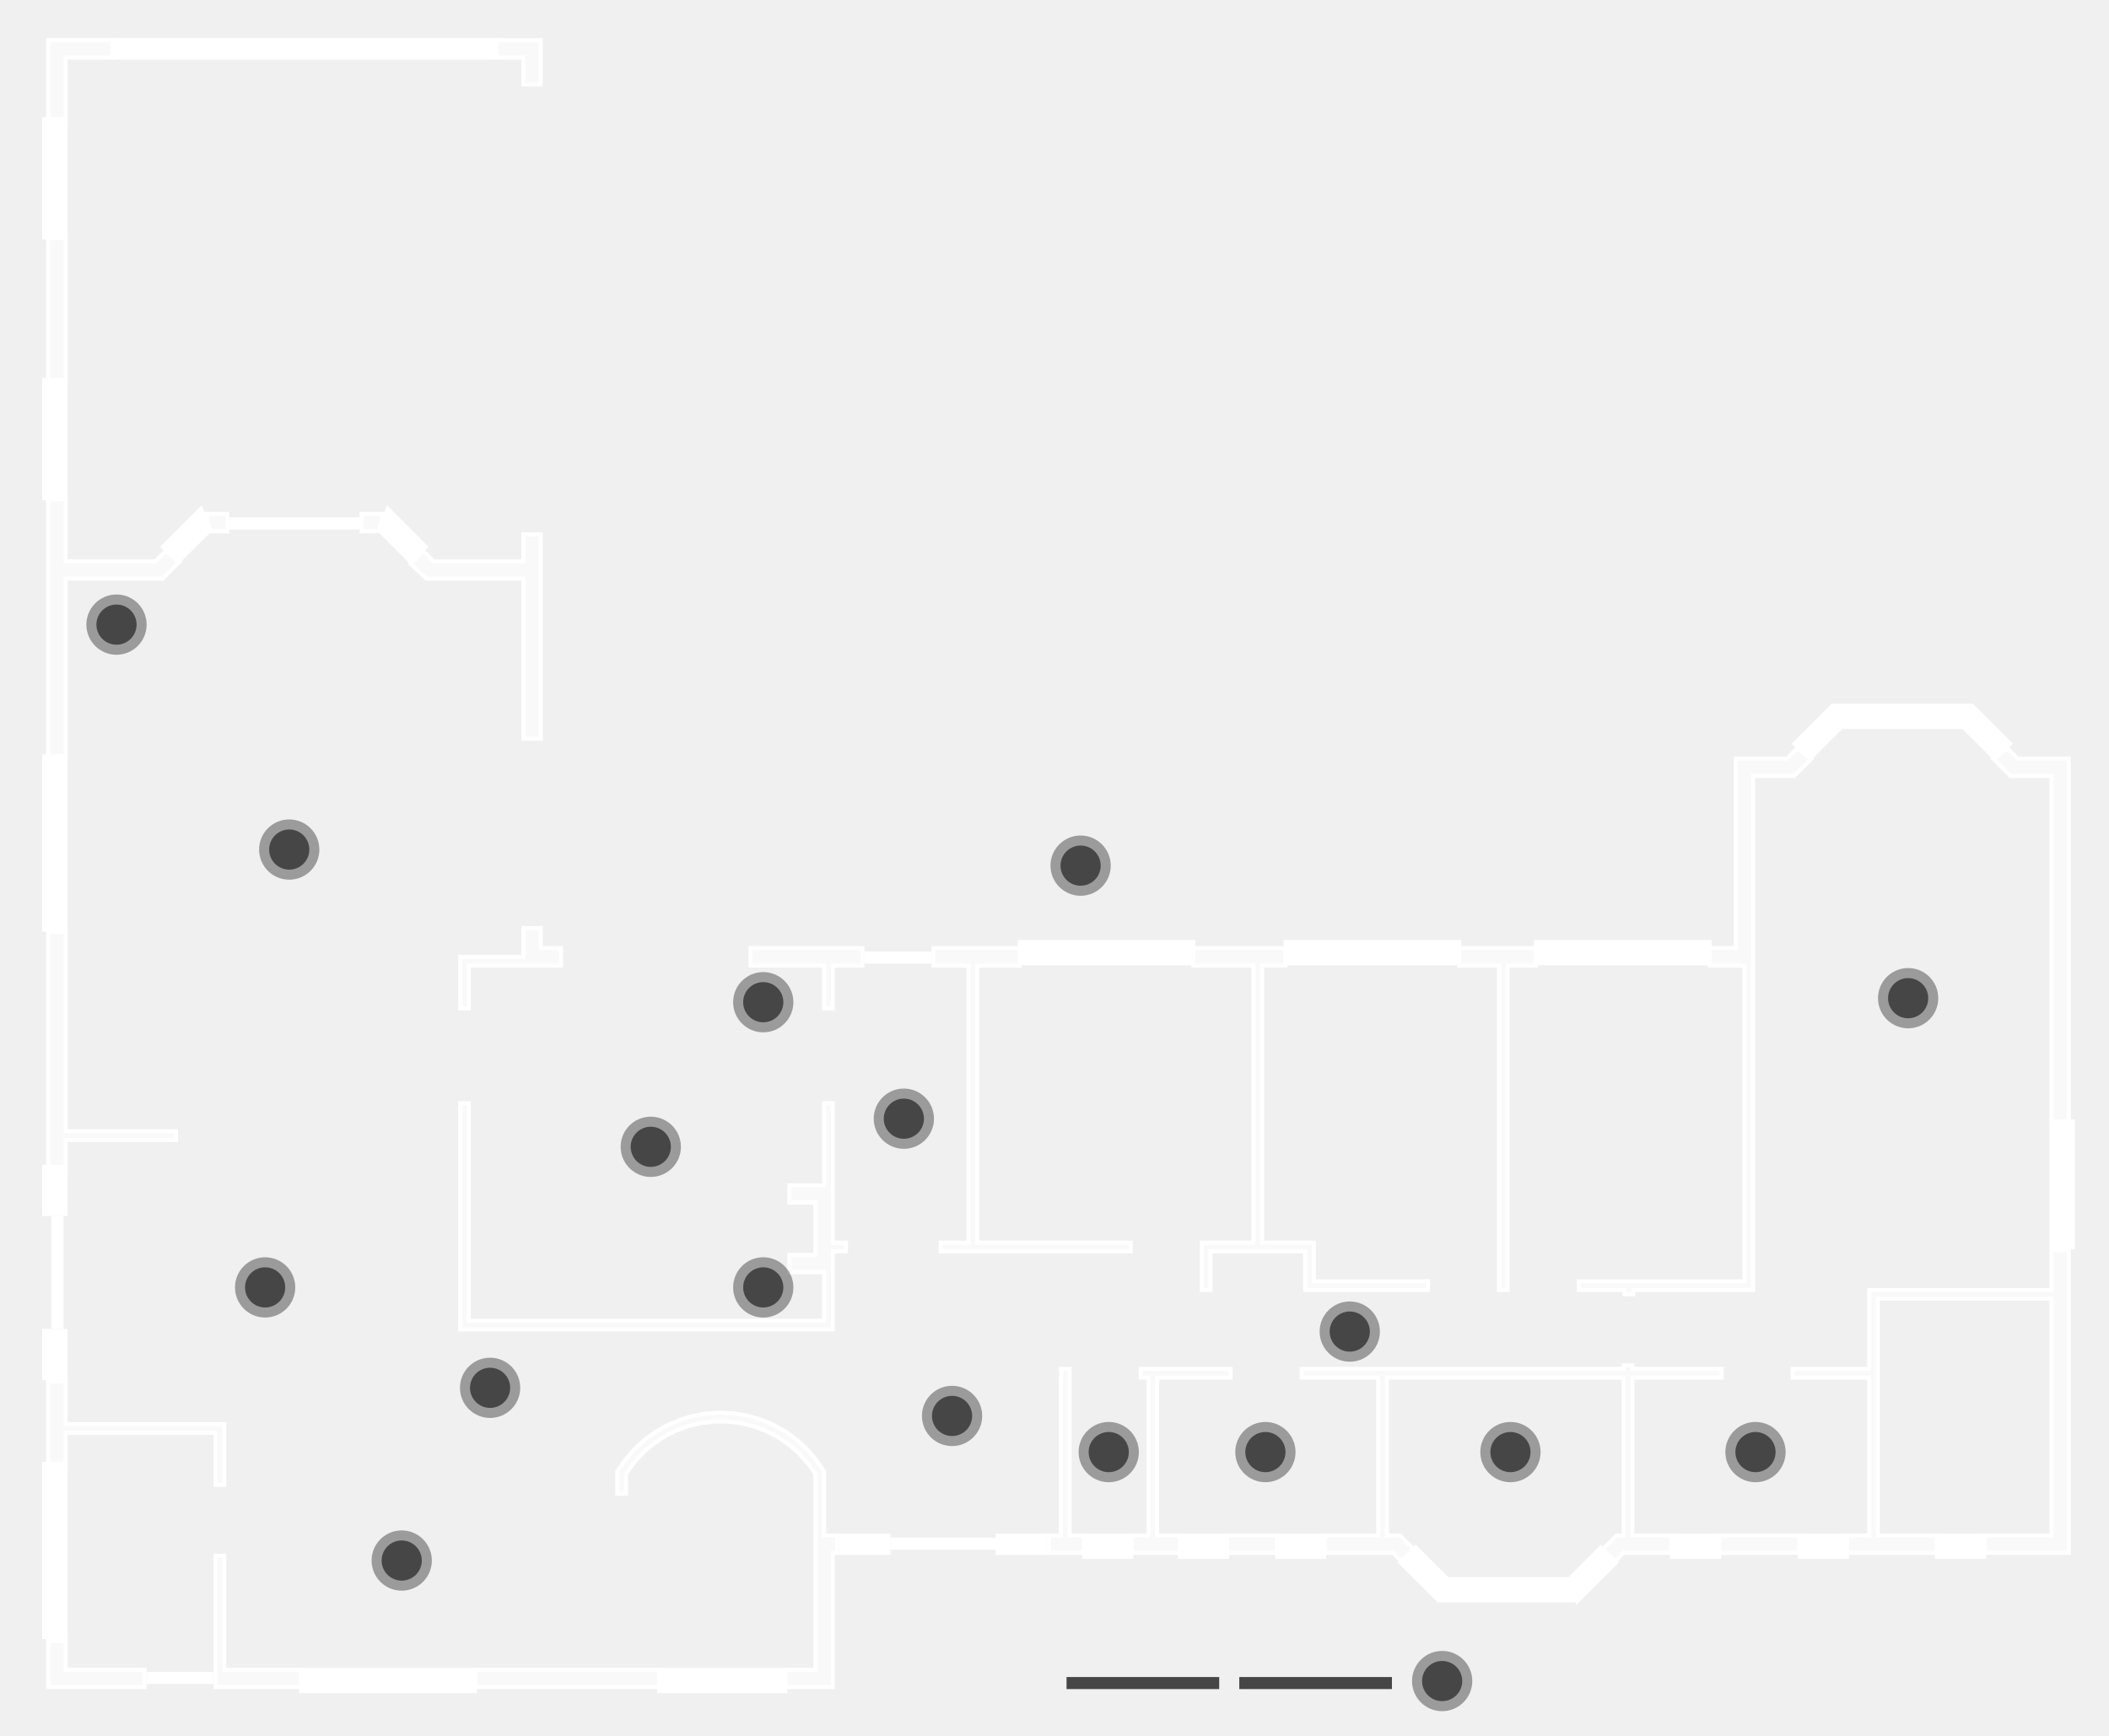
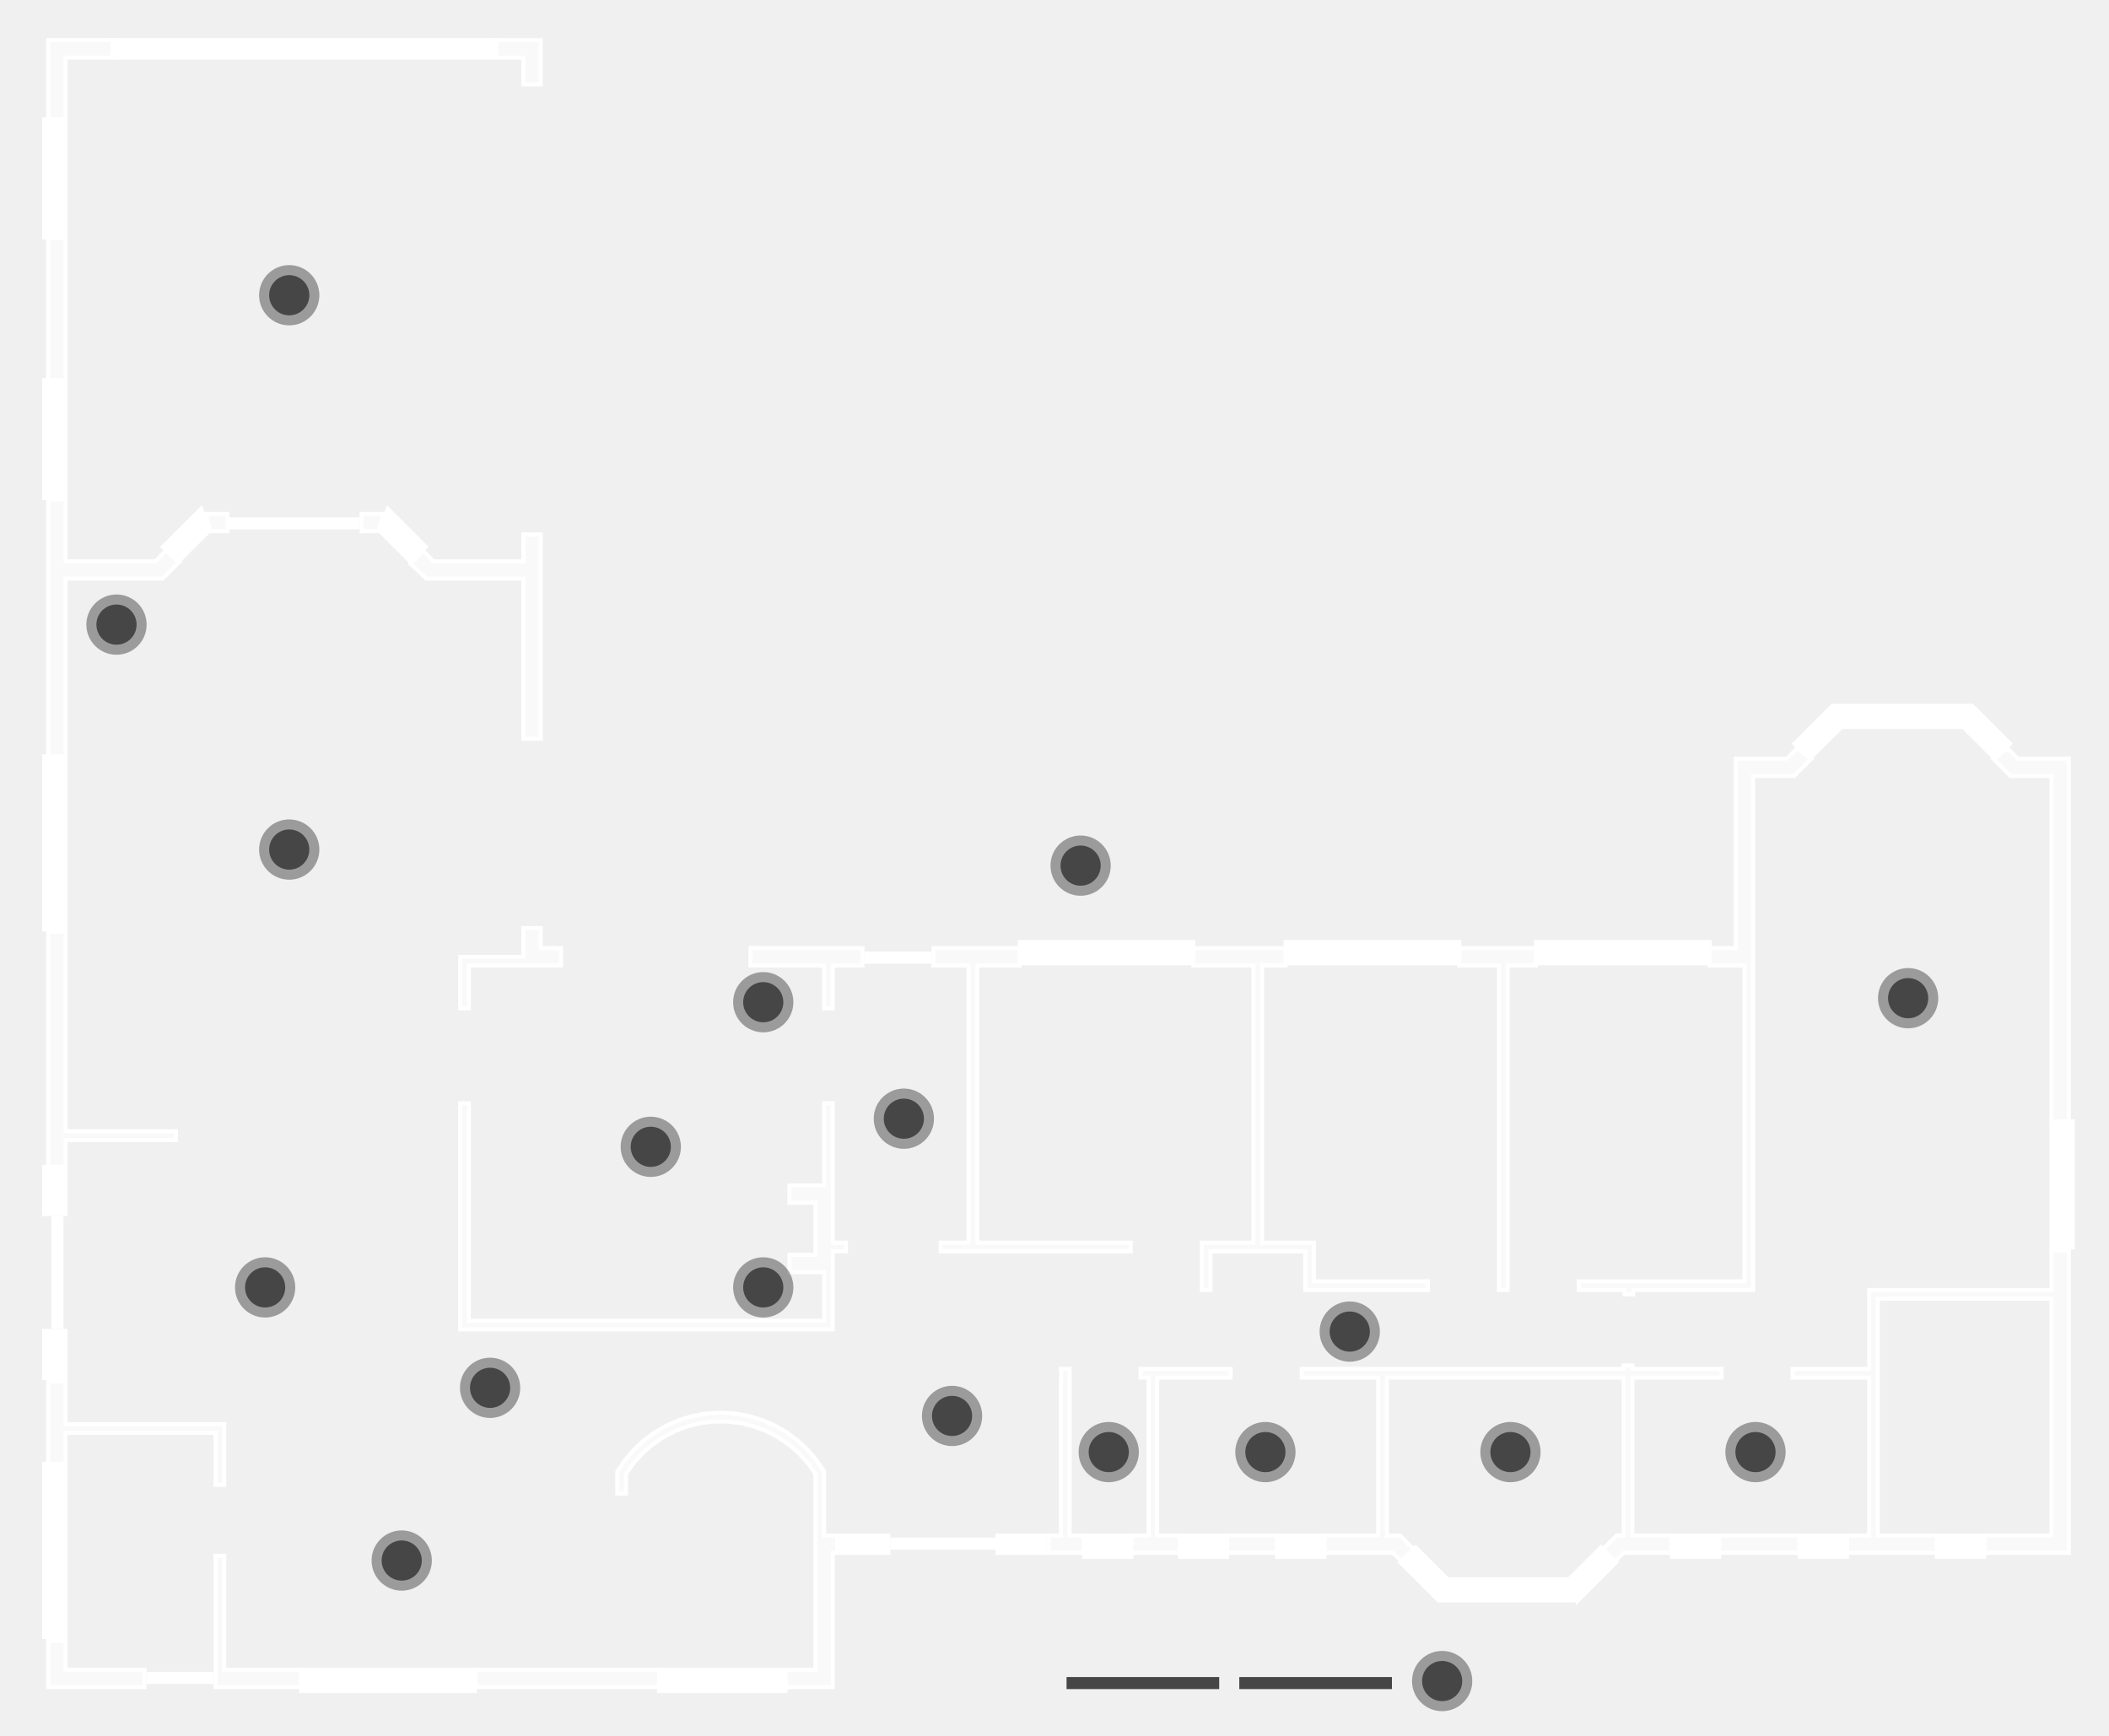
<svg xmlns="http://www.w3.org/2000/svg" width="525px" height="432px" viewBox="0 0 525 432" version="1.1">
  <g id="floorplan" stroke="none" stroke-width="1" fill="none" fill-rule="evenodd">
    <g id="windows" transform="translate(11, 10)" fill="#FFFFFF" stroke="#FFFFFF">
      <polygon id="Path" points="471.169 372.3 482.956 372.3 482.956 377.587 471.169 377.587" />
      <polygon id="Path" fill-rule="nonzero" points="112.591 1.42108547e-14 112.591 4.32 17.096 4.32 17.096 1.42108547e-14" />
      <polygon id="Path" fill-rule="nonzero" points="5.309 19.703 5.309 49.123 2.84217094e-14 49.123 2.84217094e-14 19.703" />
      <polygon id="Path" fill-rule="nonzero" points="5.309 84.628 5.309 114.037 2.84217094e-14 114.037 2.84217094e-14 84.628" />
      <polygon id="Path" fill-rule="nonzero" points="249.086 372.3 249.086 376.61 237.299 376.61 237.299 372.3" />
      <polygon id="Path" fill-rule="nonzero" points="436.988 372.3 448.774 372.3 448.774 377.587 436.988 377.587" />
      <polygon id="Path" fill-rule="nonzero" points="405.176 372.3 416.973 372.3 416.973 377.587 405.176 377.587" />
      <polygon id="Path" fill-rule="nonzero" points="306.911 372.3 318.698 372.3 318.698 377.587 306.911 377.587" />
      <polygon id="Path" fill-rule="nonzero" points="282.697 372.3 294.484 372.3 294.484 377.587 282.697 377.587" />
      <polygon id="Path" fill-rule="nonzero" points="258.853 372.3 270.65 372.3 270.65 377.587 258.853 377.587" />
      <polygon id="Path" fill-rule="nonzero" points="198.379 376.61 210.166 376.61 210.166 372.3 198.379 372.3" />
      <polygon id="Path" fill-rule="nonzero" points="85.528 116.671 95.016 126.138 94.326 126.837 93.702 127.457 93.719 127.472 92.236 128.912 91.267 129.88 83.339 121.968 84.308 119.614 85.128 117.649" />
      <polygon id="Path" fill-rule="nonzero" points="2.84217094e-14 397.55 2.84217094e-14 354.413 5.309 354.413 5.309 397.55" />
      <polygon id="Path" fill-rule="nonzero" points="2.84217094e-14 292.241 2.84217094e-14 280.48 5.309 280.48 5.309 292.241" />
      <polygon id="Path" fill-rule="nonzero" points="5.309 178.294 5.309 221.431 2.84217094e-14 221.431 2.84217094e-14 178.294" />
      <polygon id="Path" fill-rule="nonzero" points="2.84217094e-14 333.094 2.84217094e-14 321.332 5.309 321.332 5.309 333.094" />
      <polygon id="Path" fill-rule="nonzero" points="184.522 405.713 184.522 411 153.081 411 153.081 405.713" />
      <polygon id="Path" fill-rule="nonzero" points="107.202 405.713 107.202 411 63.974 411 63.974 405.713" />
      <polygon id="Path" fill-rule="nonzero" points="499.691 300.532 499.691 269.157 505 269.157 505 300.532" />
      <polygon id="Path" fill-rule="nonzero" points="371.354 224.513 414.583 224.513 414.583 229.811 371.354 229.811" />
      <polygon id="Path" fill-rule="nonzero" points="309.02 224.513 352.249 224.513 352.249 229.811 309.02 229.811" />
      <polygon id="Path" fill-rule="nonzero" points="242.837 224.513 286.066 224.513 286.066 229.811 242.837 229.811" />
      <polygon id="Path" fill-rule="nonzero" points="31.642 128.224 30.252 126.837 29.562 126.138 39.05 116.671 39.45 117.649 41.249 121.968 33.311 129.88 32.342 128.912" />
      <polygon id="Path" fill-rule="nonzero" points="479.896 165.694 489.384 175.161 485.635 178.902 477.707 170.981 447.405 170.981 439.467 178.902 435.718 175.161 445.205 165.694" />
      <polygon id="Path" fill-rule="nonzero" points="387.54 375.223 390.599 378.276 391.299 378.964 381.802 388.432 381.802 388.431 347.111 388.432 337.623 378.964 338.323 378.276 340.402 376.201 341.372 375.223 349.31 383.144 379.612 383.144" />
    </g>
    <g id="walls" transform="translate(12, 10)" fill="#FFFFFF" fill-opacity="0.6" stroke="#FFFFFF">
      <polygon id="Path" points="453.296 332.96 434.252 332.96 434.252 330.79 453.296 330.79 453.296 311.14 498.681 311.139 498.681 301.25 503 301.25 503 376.59 481.947 376.59 481.947 372.27 498.681 372.27 498.681 313.299 455.455 313.3 455.454 372.27 470.16 372.27 470.16 376.59 447.768 376.59 447.768 372.27 453.296 372.271" />
      <polygon id="Path" points="308.022 226.03 308.022 230.36 302.194 230.36 302.194 299.35 315.07 299.35 315.07 308.98 343.461 308.98 343.461 311.14 312.9 311.14 312.9 301.51 289.328 301.51 289.328 311.14 287.169 311.14 287.169 299.35 300.035 299.35 300.035 230.36 285.069 230.36 285.069 226.03" />
      <polygon id="Path" points="229.107 230.36 220.38 230.36 220.38 226.03 241.843 226.03 241.843 230.36 231.266 230.36 231.266 299.35 269.484 299.35 269.484 301.51 222.159 301.51 222.159 299.35 229.107 299.35" />
      <polygon id="Path" points="104.727 264.64 104.727 318.8 193.148 318.799 193.149 306.71 184.501 306.71 184.501 302.39 190.989 302.39 190.989 289.42 184.501 289.42 184.501 285.09 193.149 285.09 193.149 285.09 193.149 264.64 195.308 264.64 195.308 299.349 198.587 299.35 198.587 301.51 195.308 301.51 195.308 318.8 195.307 318.801 195.308 320.97 102.567 320.97 102.567 264.64" />
      <polygon id="Path" points="152.092 410 106.471 410 106.216 405.68 152.092 405.68" />
      <polygon id="Path" points="122.611 1.57772181e-30 122.61 11.009 118.282 11.01 118.282 4.33 111.605 4.33 111.605 -7.10542736e-15" />
      <polygon id="Path" points="4.329 19.75 -2.84217094e-14 19.75 -2.84217094e-14 1.57772181e-30 16.115 -7.10542736e-15 16.115 4.33 4.329 4.33" />
      <polygon id="Path" points="-2.84217094e-14 114.31 4.329 114.31 4.329 129.73 26.682 129.73 29.271 127.14 32.8 129.73 28.471 134.05 4.329 134.05 4.329 178.72 -2.84217094e-14 178.72" />
      <polygon id="Path" points="-2.84217094e-14 84.83 -2.84217094e-14 49.24 4.329 49.24 4.329 84.83" />
      <polygon id="Path" points="122.611 173.899 118.282 173.9 118.282 134.05 94.14 134.05 90.192 130.303 93.34 127.14 95.929 129.73 118.282 129.73 118.282 123.04 122.611 123.04" />
      <polygon id="Path" points="394.581 311.14 394.581 312.22 392.383 312.22 392.383 311.14 380.989 311.14 380.989 308.98 422.246 308.98 422.246 230.36 413.578 230.36 413.578 226.03 420.086 226.03 420.086 178.86 432.812 178.86 435.402 176.27 438.93 178.86 434.612 183.19 424.405 183.19 424.405 311.14" />
      <polygon id="Path" points="180.693 347.28 178.663 346.23 177.534 345.8 175.563 345.069 174.235 344.74 172.345 344.29 170.846 344.11 169.066 343.89 165.757 343.89 163.978 344.11 162.468 344.29 160.589 344.74 159.249 345.07 157.29 345.8 156.15 346.23 153.211 347.75 151.132 349.16 150.462 349.61 148.353 351.44 147.973 351.78 145.834 354.14 145.744 354.23 143.834 356.93 143.834 361.85 141.665 361.85 141.665 356.33 143.594 353.48 145.744 350.97 145.834 350.86 147.973 348.89 148.353 348.529 151.132 346.49 153.211 345.31 154.121 344.79 157.29 343.45 159.249 342.87 160.589 342.47 162.468 342.14 163.978 341.88 165.757 341.78 167.407 341.68 169.066 341.78 170.846 341.88 174.235 342.47 175.564 342.87 177.534 343.45 180.693 344.79 181.612 345.31 183.682 346.49 186.461 348.53 188.98 350.86 189.07 350.97 190.989 353.2 191.219 353.48 193.149 356.33 193.148 372.27 196.388 372.27 196.388 376.59 195.308 376.59 195.308 410 183.532 410 183.532 405.68 190.989 405.68 190.989 356.93 189.07 354.23 188.98 354.14 186.851 351.78 184.351 349.61 183.681 349.158 181.612 347.75" />
      <polygon id="Path" points="249.091 376.59 249.091 372.27 252.09 372.27 252.09 332.96 252.202 332.96 252.09 330.79 254.249 330.79 254.249 372.27 257.858 372.27 257.858 376.59" />
      <polygon id="Path" points="273.903 332.96 271.933 332.96 271.933 330.79 294.356 330.79 294.356 332.96 276.062 332.96 276.062 372.27 281.7 372.27 281.7 376.59 269.654 376.59 269.654 372.27 273.903 372.27" />
      <polygon id="Path" points="293.487 376.59 293.487 372.27 305.913 372.27 305.913 376.59" />
      <polygon id="Path" points="394.345 329.91 394.344 330.789 416.567 330.79 416.567 332.96 394.344 332.96 394.345 372.27 404.171 372.27 404.171 376.59 392.185 376.59 389.596 379.18 386.077 376.59 390.396 372.27 392.185 372.27 392.184 332.959 333.244 332.96 333.244 372.27 336.523 372.27 340.842 376.59 337.323 379.18 334.734 376.59 317.699 376.59 317.699 372.27 331.075 372.27 331.075 332.96 312.041 332.96 312.041 330.79 392.184 330.789 392.185 329.91" />
      <polygon id="Path" points="415.968 376.59 415.968 372.27 435.981 372.27 435.981 376.59" />
      <polygon id="Path" points="122.611 221.07 122.611 226.03 127.659 226.03 127.658 230.359 122.611 230.36 122.608 230.359 104.727 230.36 104.727 230.36 104.727 241.05 102.567 241.05 102.567 228.2 118.282 228.2 118.282 221.07" />
      <polygon id="Path" points="-2.84217094e-14 398.5 4.329 398.5 4.329 405.68 23.972 405.68 23.972 410 -2.84217094e-14 410" />
      <polygon id="Path" points="4.329 221.96 4.328 271.63 31.83 271.63 31.83 273.8 4.328 273.8 4.329 281.15 -2.84217094e-14 281.15 -2.84217094e-14 221.96" />
      <polygon id="Path" points="4.329 355.26 -2.84217094e-14 355.26 -2.84217094e-14 333.89 4.329 333.89 4.329 344.55 43.816 344.55 43.816 359.64 41.657 359.64 41.657 346.71 4.329 346.71" />
      <polygon id="Path" points="43.816 377.32 43.816 405.68 62.99 405.68 62.99 410 41.657 410 41.657 377.32" />
      <polygon id="Path" points="490.274 178.86 503 178.86 503 269.8 498.681 269.8 498.681 183.19 488.485 183.19 484.156 178.86 487.685 176.27" />
      <polygon id="Path" points="351.248 230.36 351.248 226.03 370.352 226.03 370.352 230.36 363.304 230.36 363.304 311.14 361.145 311.14 361.145 230.36" />
      <polygon id="Path" points="202.696 226.03 202.696 230.36 195.308 230.359 195.308 241.05 193.149 241.05 193.148 230.359 174.814 230.36 174.814 226.03" />
      <polygon id="Path" points="39.288 117.93 44.606 117.93 44.606 122.26 40.267 122.26" />
      <polygon id="Path" points="78.005 117.93 83.323 117.93 82.354 122.26 78.005 122.26" />
    </g>
    <g id="doors" transform="translate(13.3, 129.3)" fill-rule="nonzero">
      <rect id="binary_sensor.verandah_door" class="door" stroke="#FFFFFF" fill="#FFFFFF" x="202.4" y="108.1" width="15.7" height="2" />
      <rect id="binary_sensor.new_verandah_door" class="door" stroke="#FFFFFF" fill="#FFFFFF" x="44.3" y="2.84217094e-14" width="31.4" height="2" />
      <rect id="binary_sensor.front_door" class="door" stroke="#FFFFFF" fill="#FFFFFF" x="208.9" y="254" width="25.1" height="2" />
      <rect id="binary_sensor.kitchen_door" class="door" stroke="#FFFFFF" fill="#FFFFFF" x="23.7" y="287.4" width="15.6" height="2" />
      <rect id="binary_sensor.diningroom_door" class="door" stroke="#FFFFFF" fill="#FFFFFF" x="1.42108547e-14" y="173.9" width="2" height="27.1" />
      <rect id="cover.garage_door_right" class="door" stroke="#464646" fill="#464646" x="252.7" y="288.7" width="37" height="2" />
      <rect id="cover.garage_door_left" class="door" stroke="#464646" fill="#464646" x="295.7" y="288.7" width="37" height="2" />
    </g>
    <g id="light" transform="translate(24, 150.5)" fill="#464646" fill-rule="nonzero" stroke="#464646" stroke-opacity="0.5" stroke-width="5">
      <circle id="light.lounge_lamp_1" class="light" cx="166" cy="170" r="5" />
      <circle id="light.lounge_lamp_2" class="light" cx="166" cy="99" r="5" />
-       <circle id="light.verandah" class="light" cx="245" cy="65" r="5" />
+       <circle id="light.outside" class="light" cx="245" cy="65" r="5" />
      <circle id="light.lounge_main" class="light" cx="138" cy="135" r="5" />
      <circle id="light.night" class="light" cx="98" cy="195" r="5" />
      <circle id="light.kitchen" class="light" cx="76" cy="238" r="5" />
      <circle id="light.entrance" class="light" cx="213" cy="202" r="5" />
      <circle id="light.breezeway" class="light" cx="201" cy="128" r="5" />
      <circle id="light.hallway" class="light" cx="312" cy="181" r="5" />
      <circle id="light.toilet" class="light" cx="252" cy="211" r="5" />
      <circle id="light.bathroom" class="light" cx="291" cy="211" r="5" />
      <circle id="light.study" class="light" cx="352" cy="211" r="5" />
      <circle id="light.ensuite" class="light" cx="413" cy="211" r="5" />
      <circle id="light.dining_room" class="light" cx="42" cy="170" r="5" />
      <circle id="light.bar" class="light" cx="48" cy="61" r="5" />
      <circle id="light.driveway" class="light" cx="335" cy="268" r="5" />
      <circle id="light.bar_lamp" class="light" cx="5" cy="5" r="5" />
      <circle id="light.bedroom" class="light" cx="451" cy="98" r="5" />
+       <circle id="light.verandah" class="light" cx="48" cy="-77" r="5" />
    </g>
  </g>
</svg>
